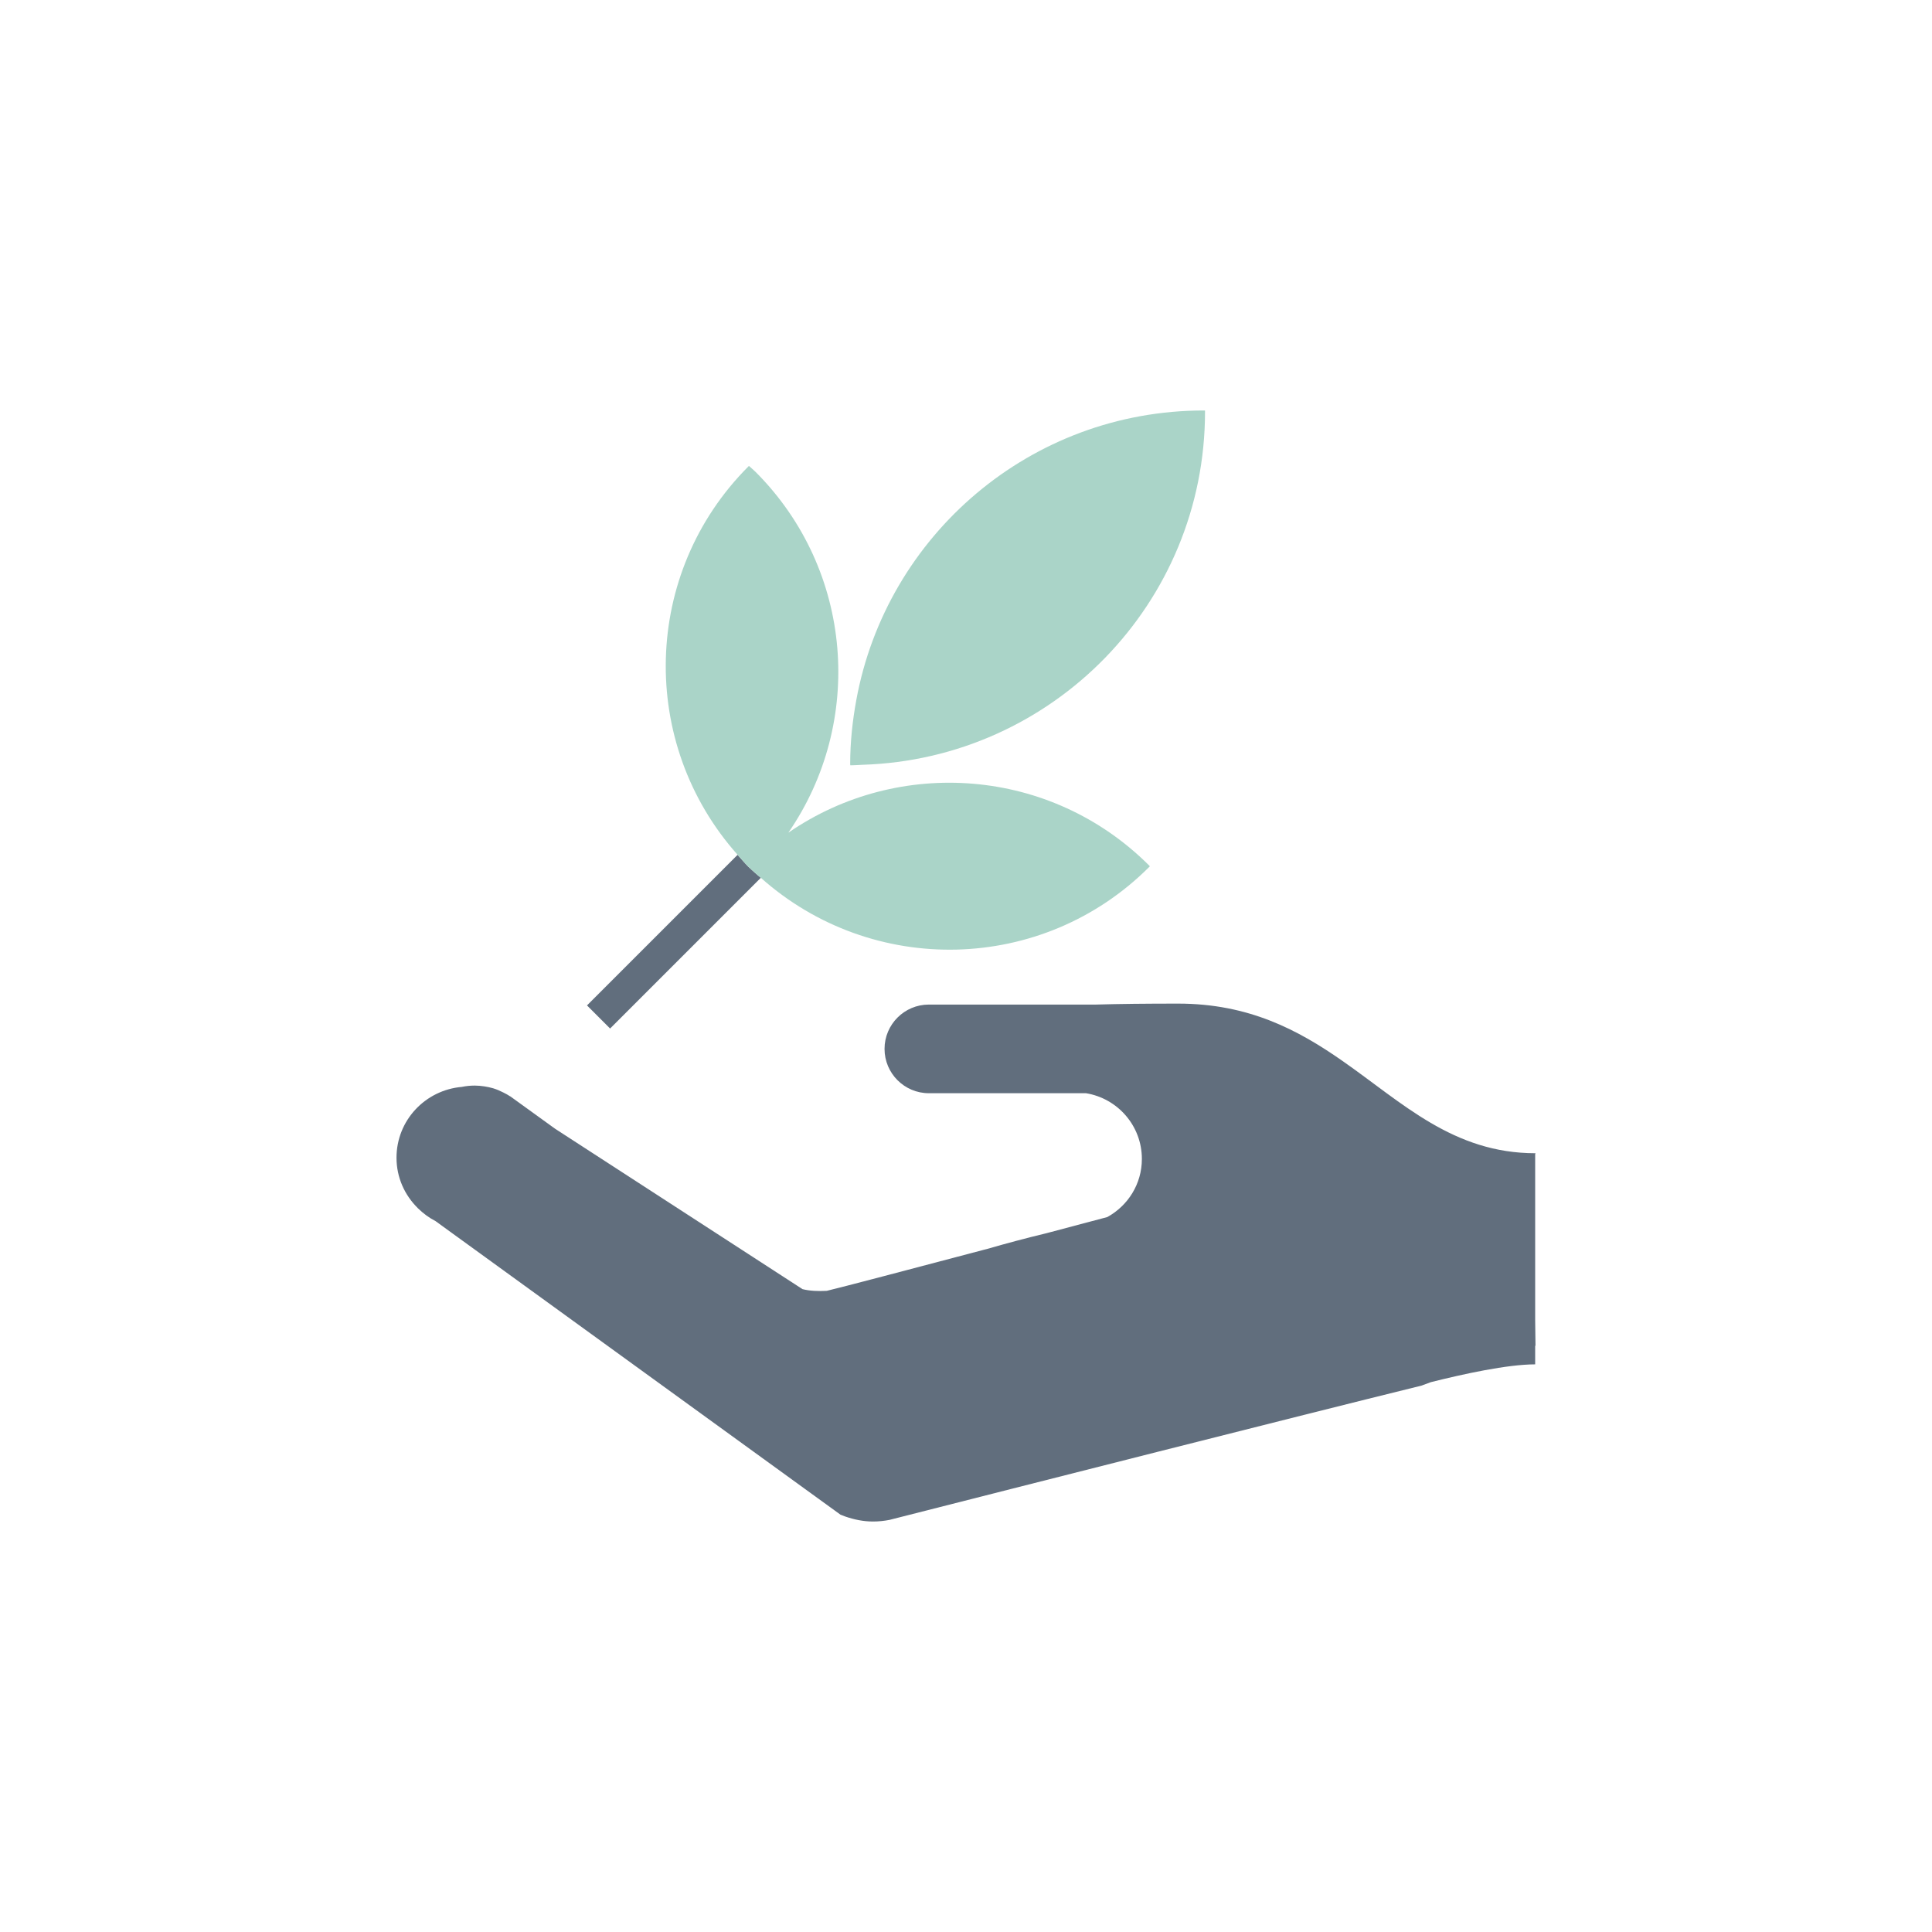
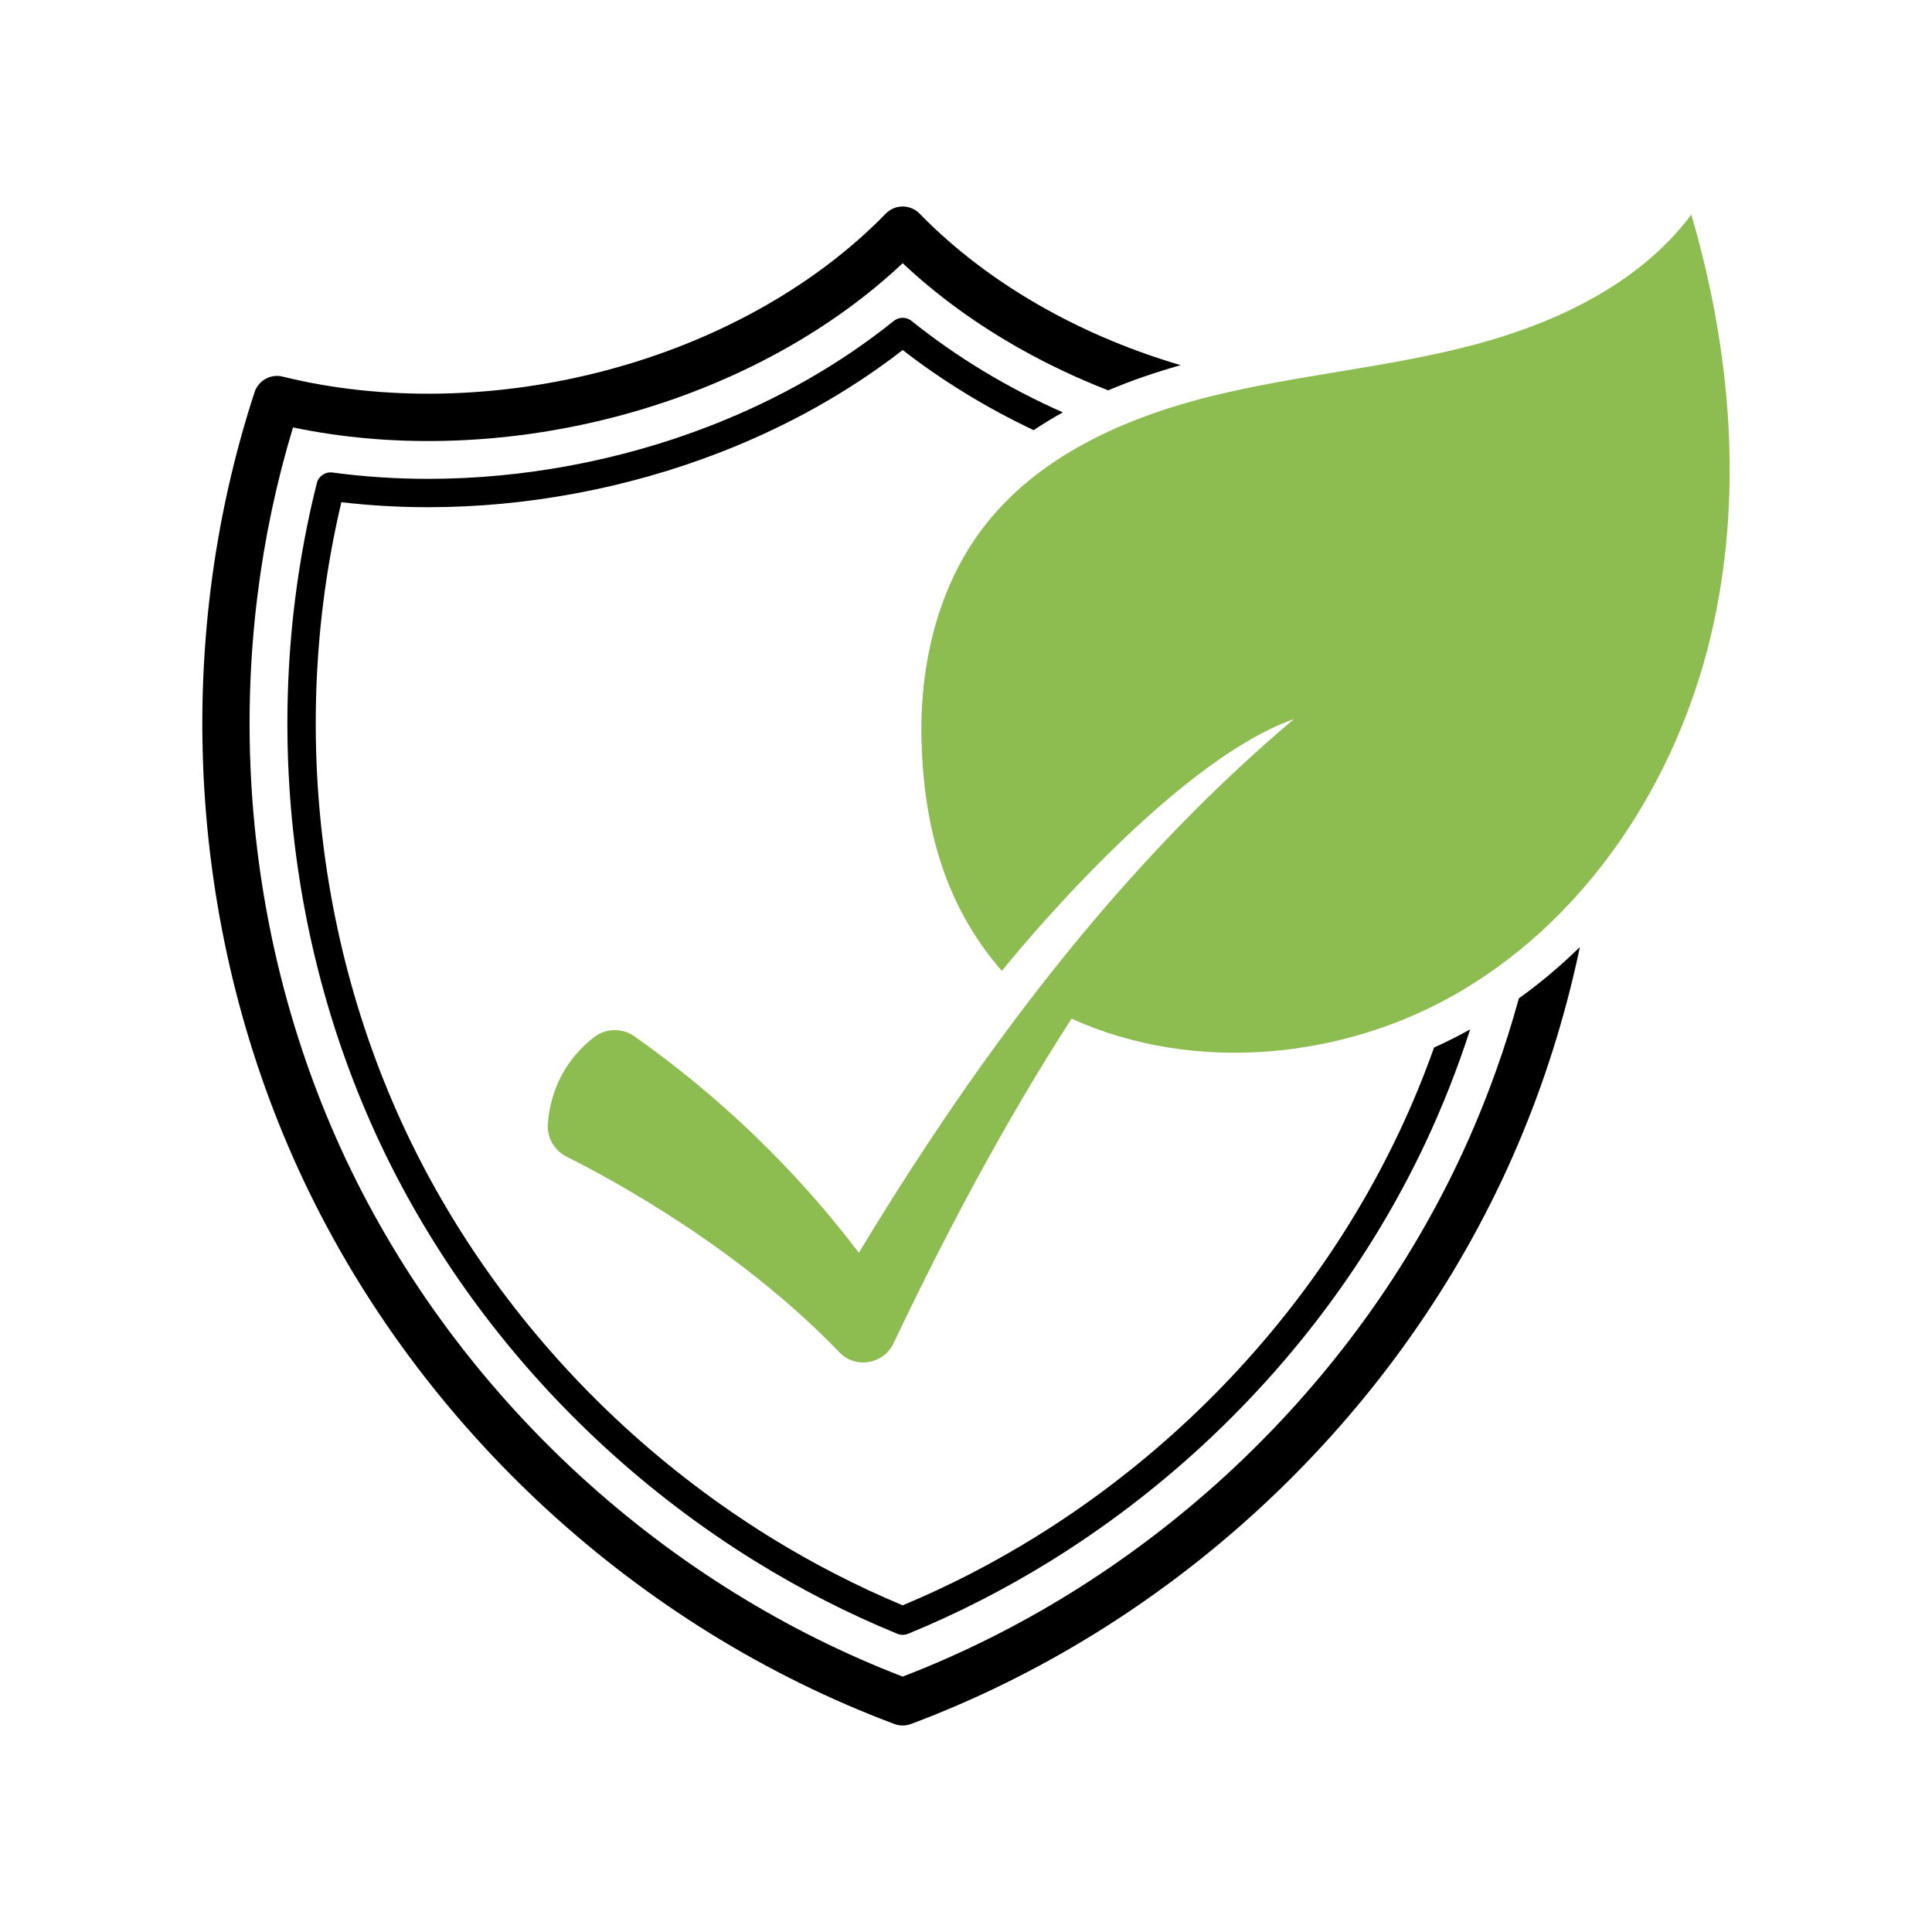
- <svg xmlns="http://www.w3.org/2000/svg" version="1.1" x="0px" y="0px" viewBox="0 0 1122 1122" style="enable-background:new 0 0 1122 1122;" xml:space="preserve">
-   <g id="Bg">
-     <rect style="fill:#FFFFFF;" width="1122" height="1122" />
+ <svg xmlns="http://www.w3.org/2000/svg" version="1.1" x="0px" y="0px" viewBox="0 0 2200 2200" style="enable-background:new 0 0 2200 2200;" xml:space="preserve">
+   <g id="background">
+     <rect style="fill:#FFFFFF;" width="2200" height="2200" />
  </g>
-   <g id="Object">
+   <g id="Objects">
    <g>
-       <path style="fill:#616E7D;" d="M891.546,670.328l0.185-0.591c-47.777,0-77.022-29.131-112.176-53.668    c-25.538-17.808-54.17-33.229-95.382-33.229c-18.518,0-34.227,0.168-47.556,0.556h-97.178c-14.213,0-25.746,11.529-25.746,25.741    c0,14.213,11.533,25.742,25.746,25.742h55.054h36.18c18.417,3.001,32.466,18.921,32.466,38.176c0,14.6-8.132,27.167-20.072,33.746    c-2.908,0.777-16.843,4.483-35.489,9.415c-12.01,2.89-23.407,5.948-34.099,9.042l-2.295,0.595    c-40.072,10.599-83.209,21.96-91.035,23.792c-5.189,0.278-9.907,0.057-14.098-0.98l-143.694-93.162l-26.045-18.828v0.057    c-1.24-0.834-2.552-1.558-3.906-2.224c-1.91-0.984-3.892-1.836-5.987-2.484c-1.647-0.481-3.35-0.834-5.097-1.112    c-1.832-0.278-3.706-0.463-5.616-0.463c-2.573,0-5.075,0.26-7.484,0.759c-21.241,1.835-37.955,19.44-37.955,41.141    c0,11.49,4.762,21.757,12.345,29.227l-0.043,0.036l0.207,0.15c3.001,2.925,6.415,5.467,10.193,7.413l9.9,7.188l225.27,163.306    v-0.022c0.926,0.353,1.853,0.706,2.779,1.077c5.082,1.743,10.414,2.89,16.087,2.89c3.314,0,6.543-0.353,9.651-0.962l1.133-0.296    c76.316-19.423,234.022-59.509,307.816-77.688c1.832-0.685,3.542-1.315,5.338-1.982c18.831-4.726,44.491-10.342,60.6-10.342    v-10.784l0.185-0.018l-0.185-14.808v-93.162V670.328z" />
-       <path style="fill:#616E7D;" d="M434.363,503.098c-2.131-2.152-4.006-4.448-6.002-6.672l-87.47,87.471l13.414,13.414l87.542-87.542    c-1.112-0.984-2.281-1.836-3.35-2.854c-1.226-1.169-2.559-2.224-3.763-3.447L434.363,503.098z" />
-       <path style="fill:#AAD4C8;" d="M438.739,274.004c-1.226-1.223-2.544-2.241-3.784-3.411l-0.243,0.207    c-61.989,61.989-63.963,161.003-6.351,225.626c1.996,2.224,3.871,4.519,6.002,6.672l0.371,0.371    c1.204,1.223,2.537,2.277,3.763,3.447c1.069,1.019,2.238,1.871,3.35,2.854c64.605,57.595,163.565,55.706,225.555-6.284    l0.371-0.388l-0.371-0.428c-57.007-57.021-145.454-63.304-209.575-19.088C502.04,419.48,495.775,331.048,438.739,274.004z" />
-       <path style="fill:#AAD4C8;" d="M497.3,406.508c-2.223,12.064-3.563,24.502-3.563,37.232l0.057,0.684l0.67,0.022    c2.131,0,4.241-0.242,6.358-0.299c110.45-3.407,198.99-93.772,198.99-205.056l-0.014-0.666l-0.685-0.036    C598.442,238.387,514.827,310.883,497.3,406.508z" />
+       <path d="M1729.544,1136.872c-7.727,28.176-16.52,55.986-26.325,83.344c-12.366,34.526-26.346,68.32-41.844,101.124    c-31.523,66.716-70.182,131.151-114.889,191.474c-44.223,59.656-94.537,115.578-149.565,166.193    c-55.018,50.605-114.932,96.087-178.075,135.187c-60.937,37.722-125.124,69.655-190.947,94.979    c-65.823-25.324-130.01-57.256-190.947-94.979c-63.143-39.1-123.058-84.582-178.075-135.187    c-55.028-50.616-105.343-106.537-149.555-166.193c-44.718-60.334-83.376-124.747-114.9-191.474    c-30.996-65.608-55.911-135.155-74.046-206.714c-17.941-70.763-29.338-143.84-33.891-217.207    c-4.552-73.335-2.282-147.273,6.759-219.758c8.093-64.994,21.676-129.117,40.413-190.947    c54.77,11.451,112.37,16.606,171.596,15.315c66.759-1.442,133.809-10.999,199.299-28.402    c66.114-17.575,128.74-42.662,186.136-74.562c51.208-28.445,97.249-61.798,137.21-99.326    c39.961,37.529,86.013,70.881,137.21,99.326c30.856,17.145,63.229,32.33,96.84,45.428c25.604-10.859,53.113-20.416,82.494-28.671    c-54.221-15.961-105.666-37.378-153.192-63.789c-55.082-30.608-103.556-67.201-144.087-108.765    c-5.069-5.198-12.011-8.126-19.265-8.126c-7.254,0-14.206,2.927-19.265,8.126c-40.531,41.564-89.005,78.157-144.087,108.765    c-53.511,29.737-111.994,53.145-173.824,69.579c-123.822,32.922-254.8,35.495-368.796,7.232    c-13.679-3.39-27.659,4.359-32.04,17.747c-23.656,72.259-40.488,147.768-50.045,224.418    c-9.449,75.789-11.828,153.085-7.071,229.735c4.768,76.704,16.682,153.106,35.441,227.098    c18.985,74.917,45.084,147.747,77.554,216.486c33.03,69.902,73.507,137.372,120.324,200.526    c46.225,62.39,98.831,120.841,156.357,173.759c57.514,52.897,120.152,100.446,186.179,141.332    c66.835,41.371,137.436,76.101,209.835,103.201c3.046,1.141,6.242,1.711,9.439,1.711s6.393-0.57,9.428-1.711    c72.41-27.1,143.011-61.819,209.846-103.201c66.028-40.886,128.665-88.435,186.179-141.332    c57.525-52.919,110.132-111.37,156.367-173.759c23.398-31.577,45.224-64.23,65.328-97.734    c20.094-33.503,38.465-67.835,54.985-102.792c32.481-68.74,58.569-141.569,77.554-216.486c4.144-16.359,7.964-32.836,11.43-49.421    C1777.146,1099.817,1753.964,1119.319,1729.544,1136.872z" />
+       <path d="M1632.994,1192.837c-11.709,32.922-24.979,65.102-39.735,96.324c-29.414,62.261-65.522,122.423-107.302,178.796    c-41.392,55.846-88.51,108.205-140.041,155.592c-51.531,47.409-107.624,89.995-166.731,126.588    c-48.463,30.006-99.326,56.191-151.287,77.877c-51.961-21.686-102.824-47.871-151.287-77.877    c-59.107-36.603-115.201-79.19-166.732-126.588c-51.531-47.398-98.648-99.746-140.03-155.592    c-41.78-56.374-77.888-116.525-107.312-178.796c-28.929-61.227-52.187-126.179-69.138-193.046    c-16.789-66.243-27.466-134.66-31.728-203.367c-4.262-68.686-2.131-137.91,6.328-205.767    c4.822-38.68,11.774-77.328,20.707-115.115c32.384,3.778,65.618,5.693,98.982,5.693c111.951,0,226.603-21.482,331.58-62.131    c76.919-29.78,147.047-69.052,208.63-116.837c45.31,35.15,95.247,65.705,149.114,91.244c10.59-7.082,21.675-13.83,33.266-20.255    c-63.175-27.993-120.97-62.939-172.274-104.137c-5.898-4.746-14.314-4.746-20.212,0c-61.4,49.324-132.109,89.651-210.179,119.883    c-101.296,39.218-211.923,59.947-319.924,59.947c-36.904,0-73.615-2.432-109.099-7.211c-8.147-1.098-15.821,4.1-17.823,12.065    c-10.892,43.437-19.232,88.144-24.807,132.862c-8.707,69.837-10.892,141.085-6.511,211.761    c4.391,70.698,15.379,141.117,32.653,209.297c17.457,68.88,41.435,135.8,71.247,198.9    c30.318,64.176,67.513,126.168,110.552,184.242c42.598,57.471,91.093,111.348,144.12,160.123    c53.026,48.775,110.756,92.611,171.596,130.279c51.875,32.115,106.43,59.979,162.157,82.828c1.959,0.807,4.047,1.205,6.124,1.205    s4.165-0.398,6.124-1.205c55.728-22.849,110.293-50.713,162.157-82.828c60.84-37.668,118.57-81.493,171.596-130.279    c53.026-48.765,101.522-102.641,144.12-160.123c43.039-58.074,80.234-120.066,110.562-184.242    c19.878-42.07,37.163-85.852,51.638-130.774C1660.729,1179.631,1647.018,1186.519,1632.994,1192.837z" />
+       <g>
+         <path style="fill:#8DBC50;" d="M722.457,1180.113c97.444,68.663,183.926,152.012,255.518,246.432     c25.141-41.667,51.072-82.865,77.916-123.459c117.855-178.147,254.064-346.396,417.709-484.393     c-144.922,51.306-332.733,286.882-332.733,286.882c-70.35-80.224-89.308-176.234-91.53-262.136     c-2.222-85.902,18.254-174.58,70.412-242.869c61.797-80.891,160.769-124.977,259.593-149.439     c98.812-24.45,201.215-32.534,299.606-58.638c94.566-25.104,188.663-70.153,247.004-148.106     c45.666,156.042,59.724,323.365,21.772,481.32c-39.186,163.065-137.393,314.985-281.266,401.17     c-133.086,79.718-305.728,96.639-446.256,33.102c-76.151,118.041-142.441,242.832-202.683,369.611     c-11.342,23.882-43.16,29.491-61.501,10.442c-113.936-118.333-257.419-196.207-310.7-222.824     c-14.043-7.015-22.569-21.784-21.423-37.44c3.748-51.216,31.29-82.182,52.512-98.674     C689.832,1170.66,708.558,1170.319,722.457,1180.113z" />
+       </g>
    </g>
  </g>
</svg>
